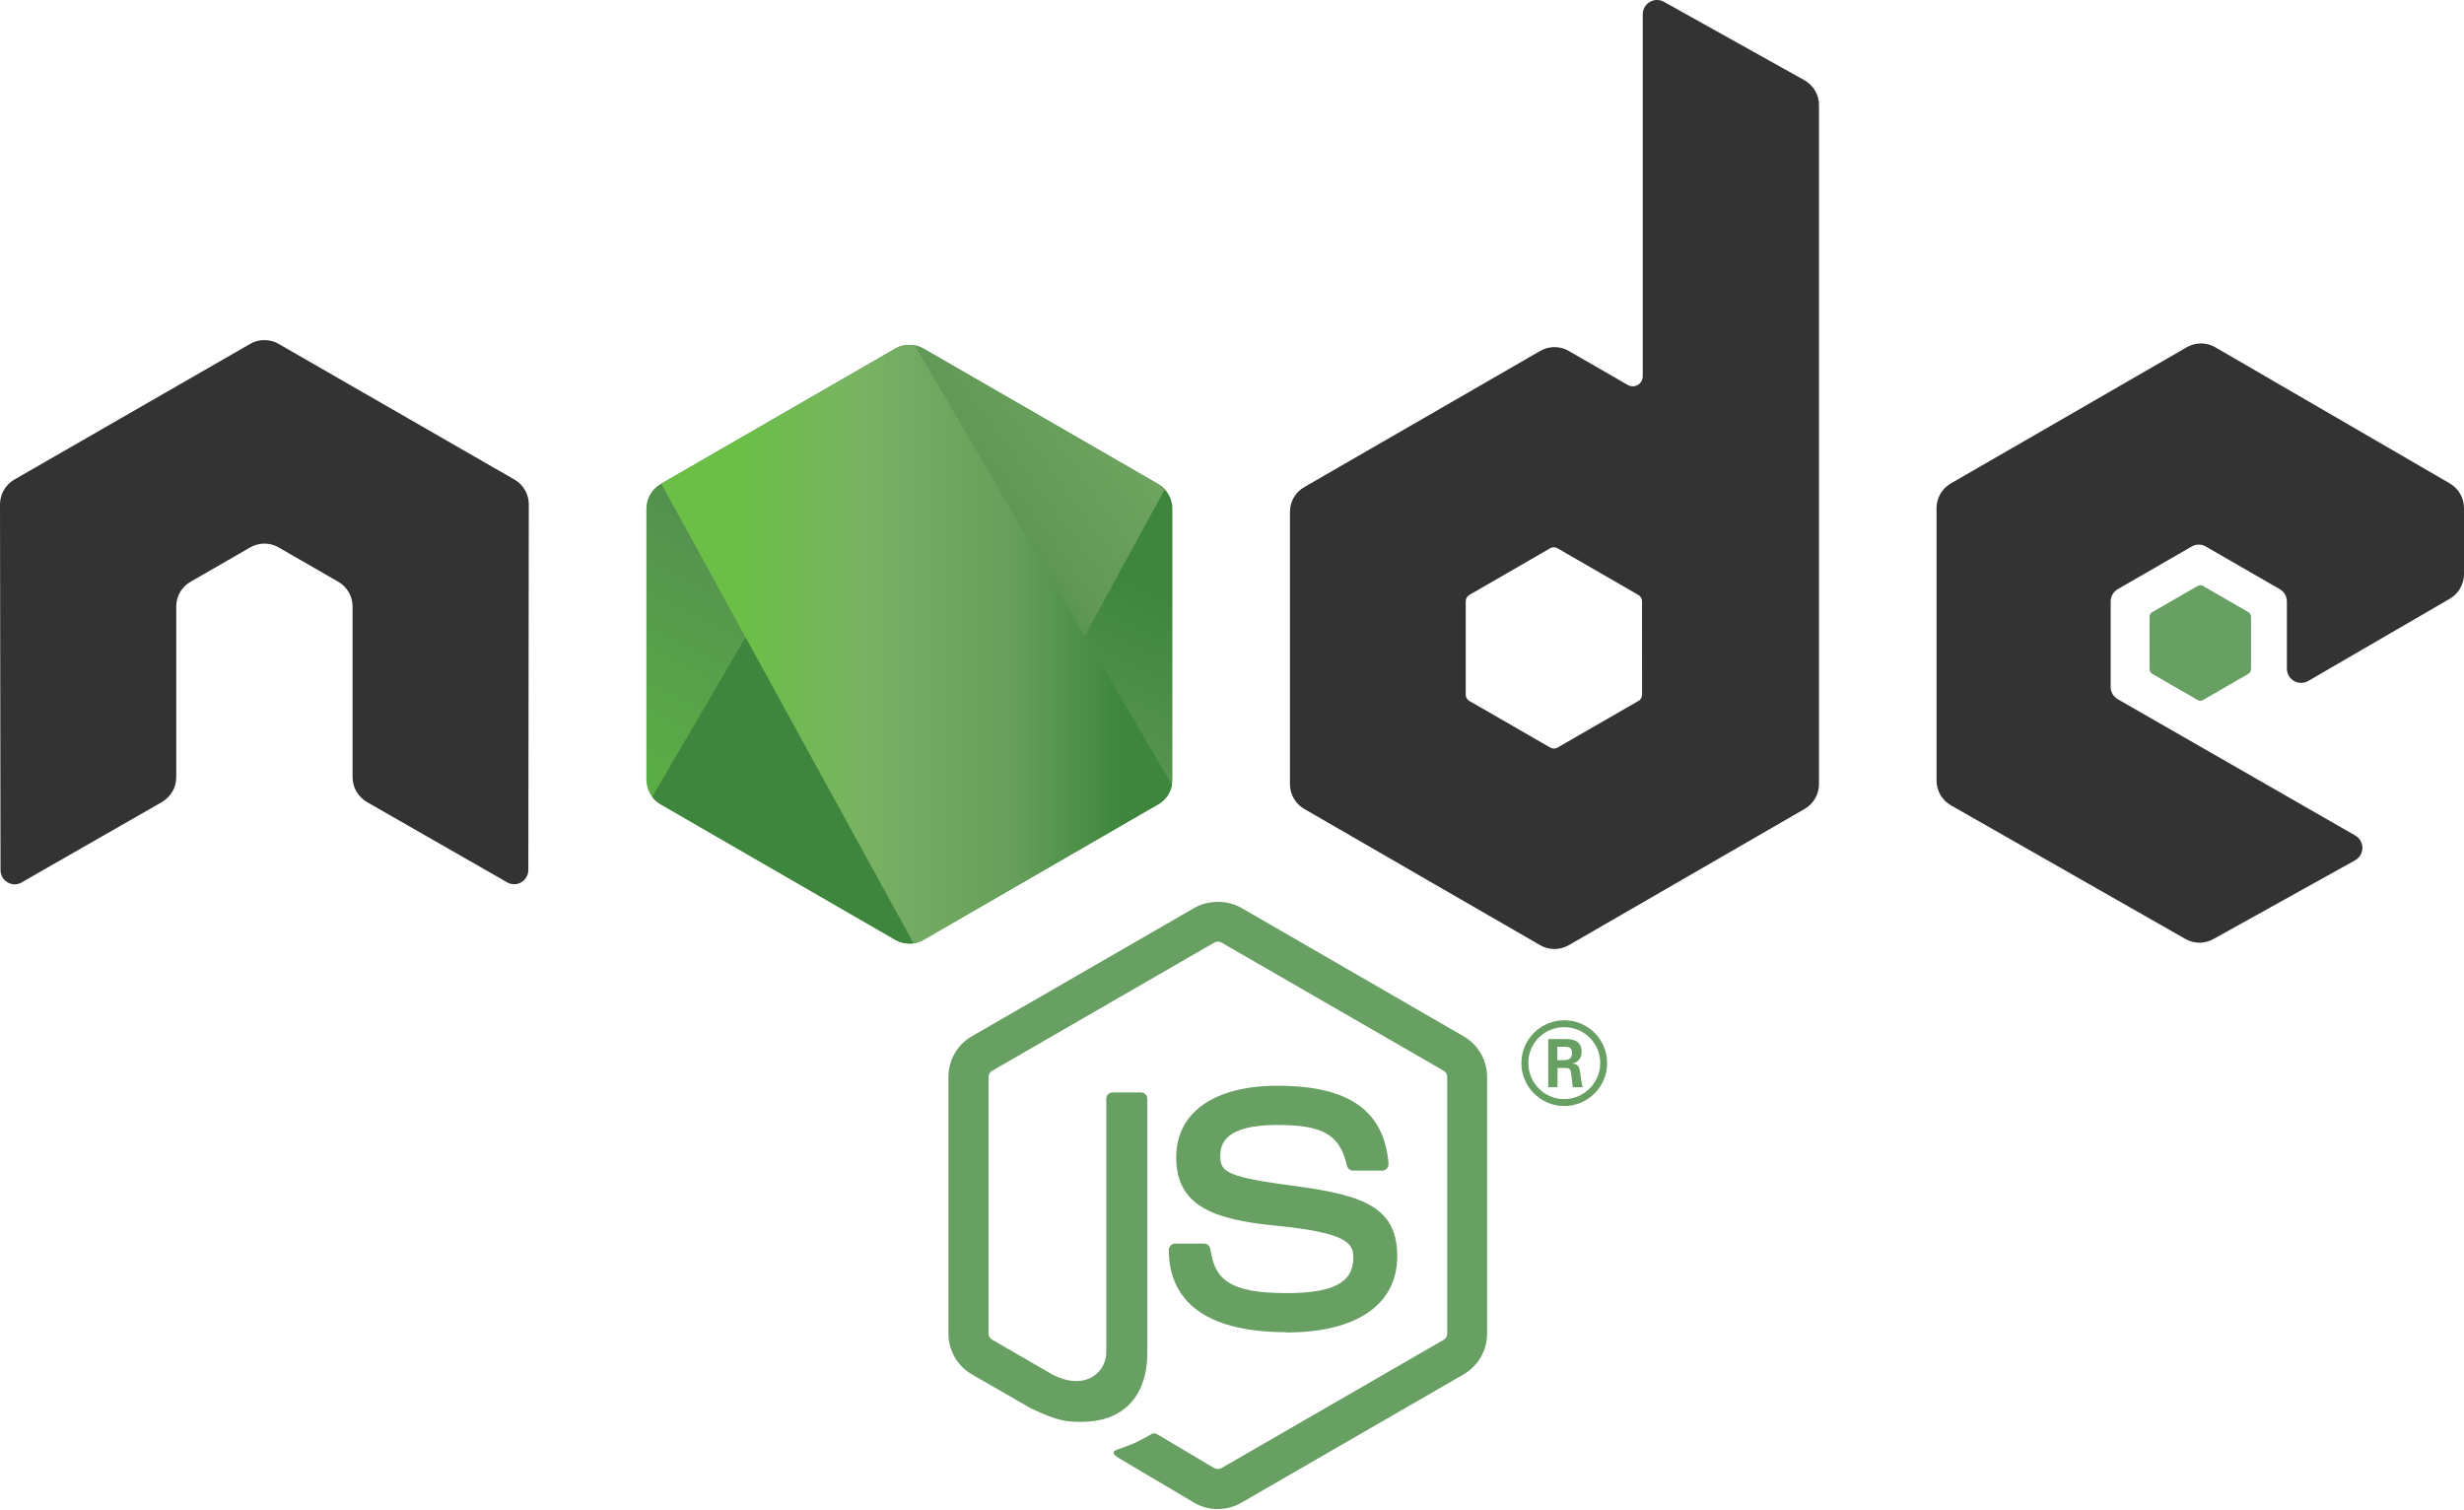
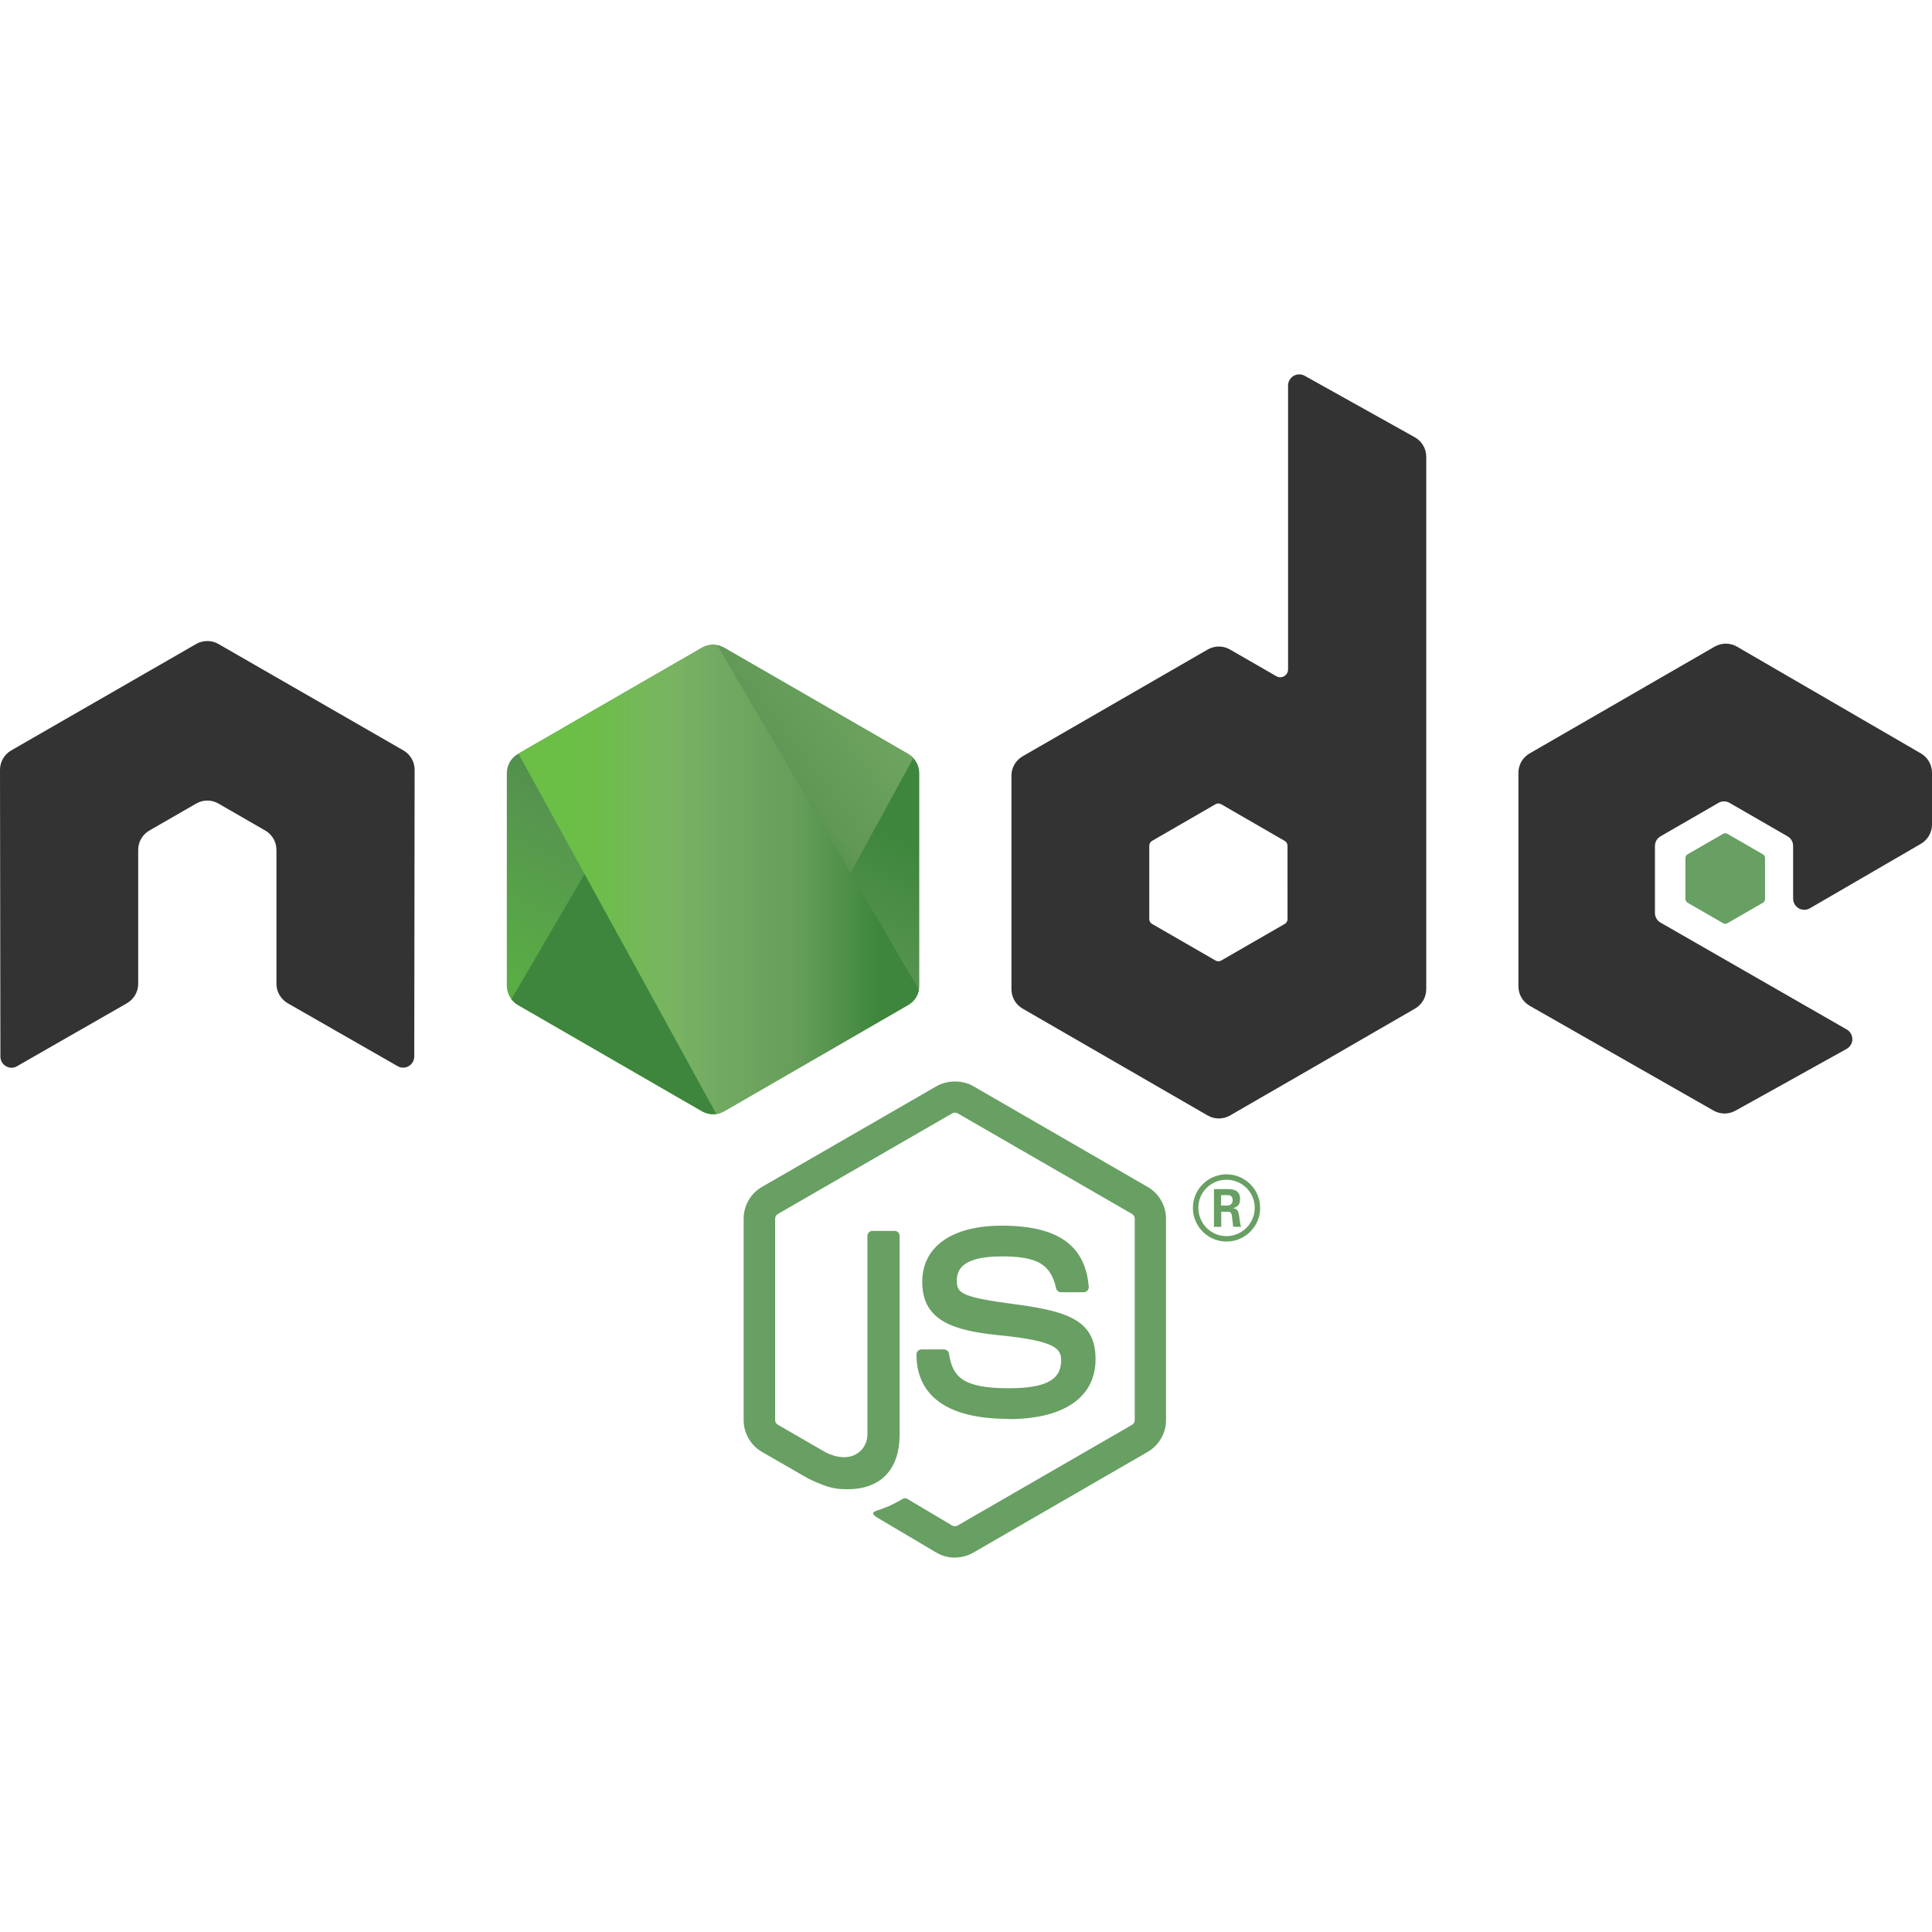
- <svg xmlns="http://www.w3.org/2000/svg" width="589.827" height="361.238" version="1.2" viewBox="0 0 442.37 270.929">
+ <svg xmlns="http://www.w3.org/2000/svg" width="500" height="500" version="1.2" viewBox="0 0 442.37 270.929">
  <defs>
    <clipPath id="a">
      <path d="M239.03 226.605l-42.13 24.317c-1.578.91-2.546 2.59-2.546 4.406v48.668c0 1.817.968 3.496 2.546 4.406l42.133 24.336c1.575.907 3.517.907 5.09 0l42.126-24.336c1.57-.91 2.54-2.59 2.54-4.406v-48.668c0-1.816-.97-3.496-2.55-4.406l-42.12-24.317c-.79-.453-1.67-.68-2.55-.68-.88 0-1.76.227-2.55.68" />
    </clipPath>
    <linearGradient id="b" x1="-.348" x2="1.251" gradientTransform="rotate(116.114 53.1 202.97) scale(86.48)" gradientUnits="userSpaceOnUse">
      <stop offset=".3" stop-color="#3E863D" />
      <stop offset=".5" stop-color="#55934F" />
      <stop offset=".8" stop-color="#5AAD45" />
    </linearGradient>
    <clipPath id="c">
      <path d="M195.398 307.086c.403.523.907.976 1.5 1.316l36.14 20.875 6.02 3.46c.9.52 1.926.74 2.934.665.336-.027.672-.09 1-.183l44.434-81.36c-.34-.37-.738-.68-1.184-.94l-27.586-15.93-14.582-8.39c-.414-.24-.863-.41-1.32-.53zm0 0" />
    </clipPath>
    <linearGradient id="d" x1="-.456" x2=".582" gradientTransform="rotate(-36.46 550.846 -214.337) scale(132.798)" gradientUnits="userSpaceOnUse">
      <stop offset=".57" stop-color="#3E863D" />
      <stop offset=".72" stop-color="#619857" />
      <stop offset="1" stop-color="#76AC64" />
    </linearGradient>
    <clipPath id="e">
      <path d="M241.066 225.953c-.707.07-1.398.29-2.035.652l-42.01 24.247 45.3 82.51c.63-.09 1.25-.3 1.81-.624l42.13-24.336c1.3-.754 2.19-2.03 2.46-3.476l-46.18-78.89c-.34-.067-.68-.102-1.03-.102-.14 0-.28.007-.42.02" />
    </clipPath>
    <linearGradient id="f" x1=".043" x2=".984" gradientTransform="translate(192.862 279.652) scale(97.417)" gradientUnits="userSpaceOnUse">
      <stop offset=".16" stop-color="#6BBF47" />
      <stop offset=".38" stop-color="#79B461" />
      <stop offset=".47" stop-color="#75AC64" />
      <stop offset=".7" stop-color="#659E5A" />
      <stop offset=".9" stop-color="#3E863D" />
    </linearGradient>
  </defs>
  <path fill="#689f63" d="M218.647 270.93c-1.46 0-2.91-.383-4.19-1.12l-13.337-7.896c-1.992-1.114-1.02-1.508-.363-1.735 2.656-.93 3.195-1.14 6.03-2.75.298-.17.688-.11.993.07l10.246 6.08c.37.2.895.2 1.238 0l39.95-23.06c.37-.21.61-.64.61-1.08v-46.1c0-.46-.24-.87-.618-1.1l-39.934-23.04c-.37-.22-.86-.22-1.23 0l-39.926 23.04c-.387.22-.633.65-.633 1.09v46.1c0 .44.24.86.62 1.07l10.94 6.32c5.94 2.97 9.57-.53 9.57-4.05v-45.5c0-.65.51-1.15 1.16-1.15h5.06c.63 0 1.15.5 1.15 1.15v45.52c0 7.92-4.32 12.47-11.83 12.47-2.31 0-4.13 0-9.21-2.5l-10.48-6.04c-2.59-1.5-4.19-4.3-4.19-7.29v-46.1c0-3 1.6-5.8 4.19-7.28l39.99-23.07c2.53-1.43 5.89-1.43 8.4 0l39.94 23.08c2.58 1.49 4.19 4.28 4.19 7.28v46.1c0 2.99-1.61 5.78-4.19 7.28l-39.94 23.07c-1.28.74-2.73 1.12-4.21 1.12" />
  <path fill="#689f63" d="M230.987 239.164c-17.48 0-21.145-8.024-21.145-14.754 0-.64.516-1.15 1.157-1.15h5.16c.57 0 1.05.415 1.14.978.78 5.258 3.1 7.91 13.67 7.91 8.42 0 12-1.902 12-6.367 0-2.57-1.02-4.48-14.1-5.76-10.94-1.08-17.7-3.49-17.7-12.24 0-8.06 6.8-12.86 18.19-12.86 12.79 0 19.13 4.44 19.93 13.98.03.33-.09.65-.31.89-.22.23-.53.37-.85.37h-5.19c-.54 0-1.01-.38-1.12-.9-1.25-5.53-4.27-7.3-12.48-7.3-9.19 0-10.26 3.2-10.26 5.6 0 2.91 1.26 3.76 13.66 5.4 12.28 1.63 18.11 3.93 18.11 12.56 0 8.7-7.26 13.69-19.92 13.69m48.66-48.89h1.34c1.1 0 1.31-.77 1.31-1.22 0-1.18-.81-1.18-1.26-1.18h-1.38zm-1.63-3.78h2.97c1.02 0 3.02 0 3.02 2.28 0 1.59-1.02 1.92-1.63 2.12 1.19.08 1.27.86 1.43 1.96.08.69.21 1.88.45 2.28h-1.83c-.05-.4-.33-2.6-.33-2.72-.12-.49-.29-.73-.9-.73h-1.51v3.46h-1.67zm-3.57 4.3c0 3.58 2.89 6.48 6.44 6.48 3.58 0 6.47-2.96 6.47-6.48 0-3.59-2.93-6.44-6.48-6.44-3.5 0-6.44 2.81-6.44 6.43m14.16.03c0 4.24-3.47 7.7-7.7 7.7-4.2 0-7.7-3.42-7.7-7.7 0-4.36 3.58-7.7 7.7-7.7 4.15 0 7.69 3.35 7.69 7.7" />
  <path fill="#333" fill-rule="evenodd" d="M94.936 90.55c0-1.84-.97-3.53-2.558-4.445l-42.356-24.37c-.715-.42-1.516-.64-2.328-.67h-.438c-.812.03-1.613.25-2.34.67L2.562 86.105C.984 87.025 0 88.715 0 90.555l.093 65.64c0 .91.47 1.76 1.27 2.21.78.48 1.76.48 2.54 0l25.18-14.42c1.59-.946 2.56-2.618 2.56-4.44V108.88c0-1.83.97-3.52 2.555-4.43l10.72-6.174c.796-.46 1.67-.688 2.56-.688.876 0 1.77.226 2.544.687l10.715 6.172c1.586.91 2.56 2.6 2.56 4.43v30.663c0 1.82.983 3.5 2.565 4.44l25.164 14.41c.79.47 1.773.47 2.56 0 .776-.45 1.268-1.3 1.268-2.21zm199.868 34.176c0 .457-.243.88-.64 1.106l-14.548 8.386c-.395.227-.883.227-1.277 0l-14.55-8.386c-.4-.227-.64-.65-.64-1.106V107.93c0-.458.24-.88.63-1.11l14.54-8.4c.4-.23.89-.23 1.29 0l14.55 8.4c.4.23.64.652.64 1.11zM298.734.324c-.794-.442-1.76-.43-2.544.027-.78.46-1.262 1.3-1.262 2.21v65c0 .64-.34 1.23-.894 1.55-.55.32-1.235.32-1.79 0L281.634 63c-1.58-.914-3.526-.914-5.112 0l-42.37 24.453c-1.583.91-2.56 2.6-2.56 4.42v48.92c0 1.83.977 3.51 2.56 4.43l42.37 24.47c1.582.91 3.53.91 5.117 0l42.37-24.48c1.58-.92 2.56-2.6 2.56-4.43V18.863c0-1.856-1.01-3.563-2.63-4.47zm141.093 107.164c1.574-.914 2.543-2.602 2.543-4.422V91.21c0-1.824-.97-3.507-2.547-4.425l-42.1-24.44c-1.59-.92-3.54-.92-5.13 0l-42.36 24.45c-1.59.92-2.56 2.6-2.56 4.43v48.9c0 1.84.99 3.54 2.58 4.45l42.09 23.99c1.55.89 3.45.9 5.02.03l25.46-14.15c.8-.45 1.31-1.3 1.31-2.22 0-.92-.49-1.78-1.29-2.23l-42.62-24.46c-.8-.45-1.29-1.3-1.29-2.21v-15.34c0-.916.48-1.76 1.28-2.216l13.26-7.65c.79-.46 1.76-.46 2.55 0l13.27 7.65c.79.45 1.28 1.3 1.28 2.21v12.06c0 .91.49 1.76 1.28 2.22.79.45 1.77.45 2.56-.01zm0 0" />
  <path fill="#689f63" fill-rule="evenodd" d="M394.538 105.2c.3-.177.676-.177.98 0l8.13 4.69c.304.176.49.5.49.85v9.39c0 .35-.186.674-.49.85l-8.13 4.69c-.304.177-.68.177-.98 0l-8.125-4.69c-.31-.176-.5-.5-.5-.85v-9.39c0-.35.18-.674.49-.85zm0 0" />
  <g clip-path="url(#a)" transform="translate(-78.306 -164.016)">
    <path fill="url(#b)" d="M331.363 246.793l-118.715-58.19-60.87 124.174L270.49 370.97zm0 0" />
  </g>
  <g clip-path="url(#c)" transform="translate(-78.306 -164.016)">
    <path fill="url(#d)" d="M144.07 264.004l83.825 113.453 110.86-81.906-83.83-113.45zm0 0" />
  </g>
  <g clip-path="url(#e)" transform="translate(-78.306 -164.016)">
    <path fill="url(#f)" d="M197.02 225.934v107.43h91.683v-107.43zm0 0" />
  </g>
</svg>
